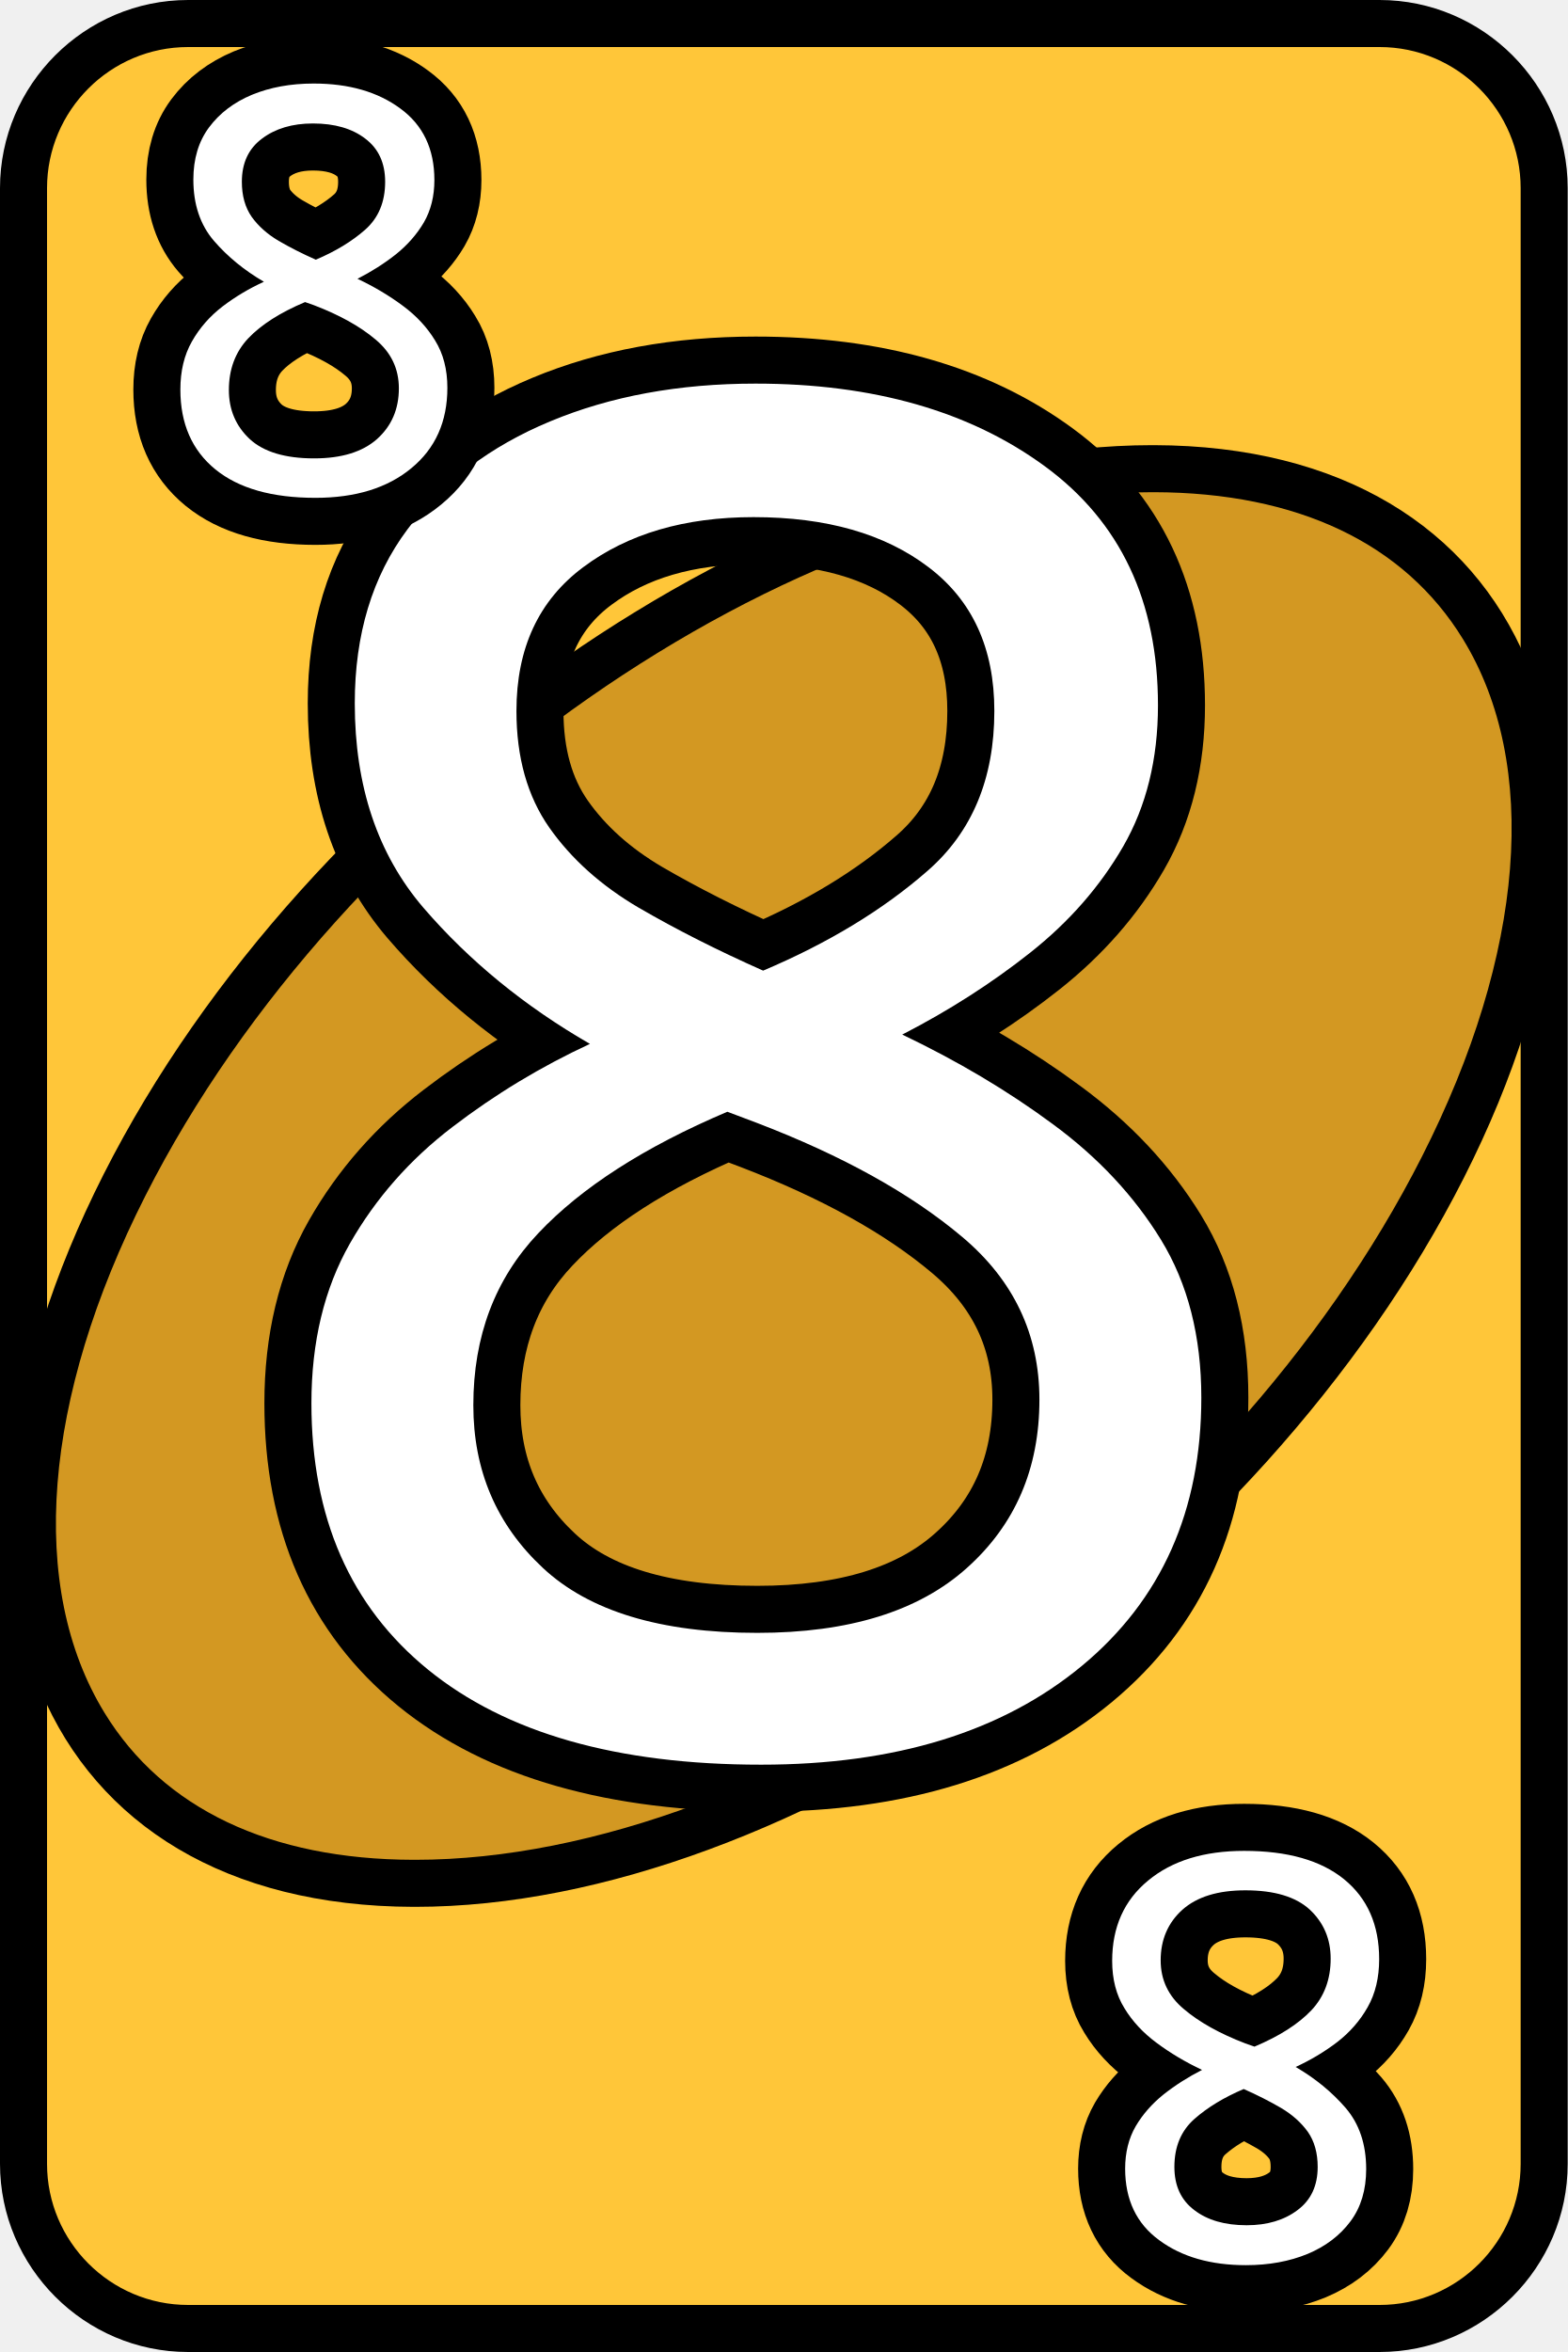
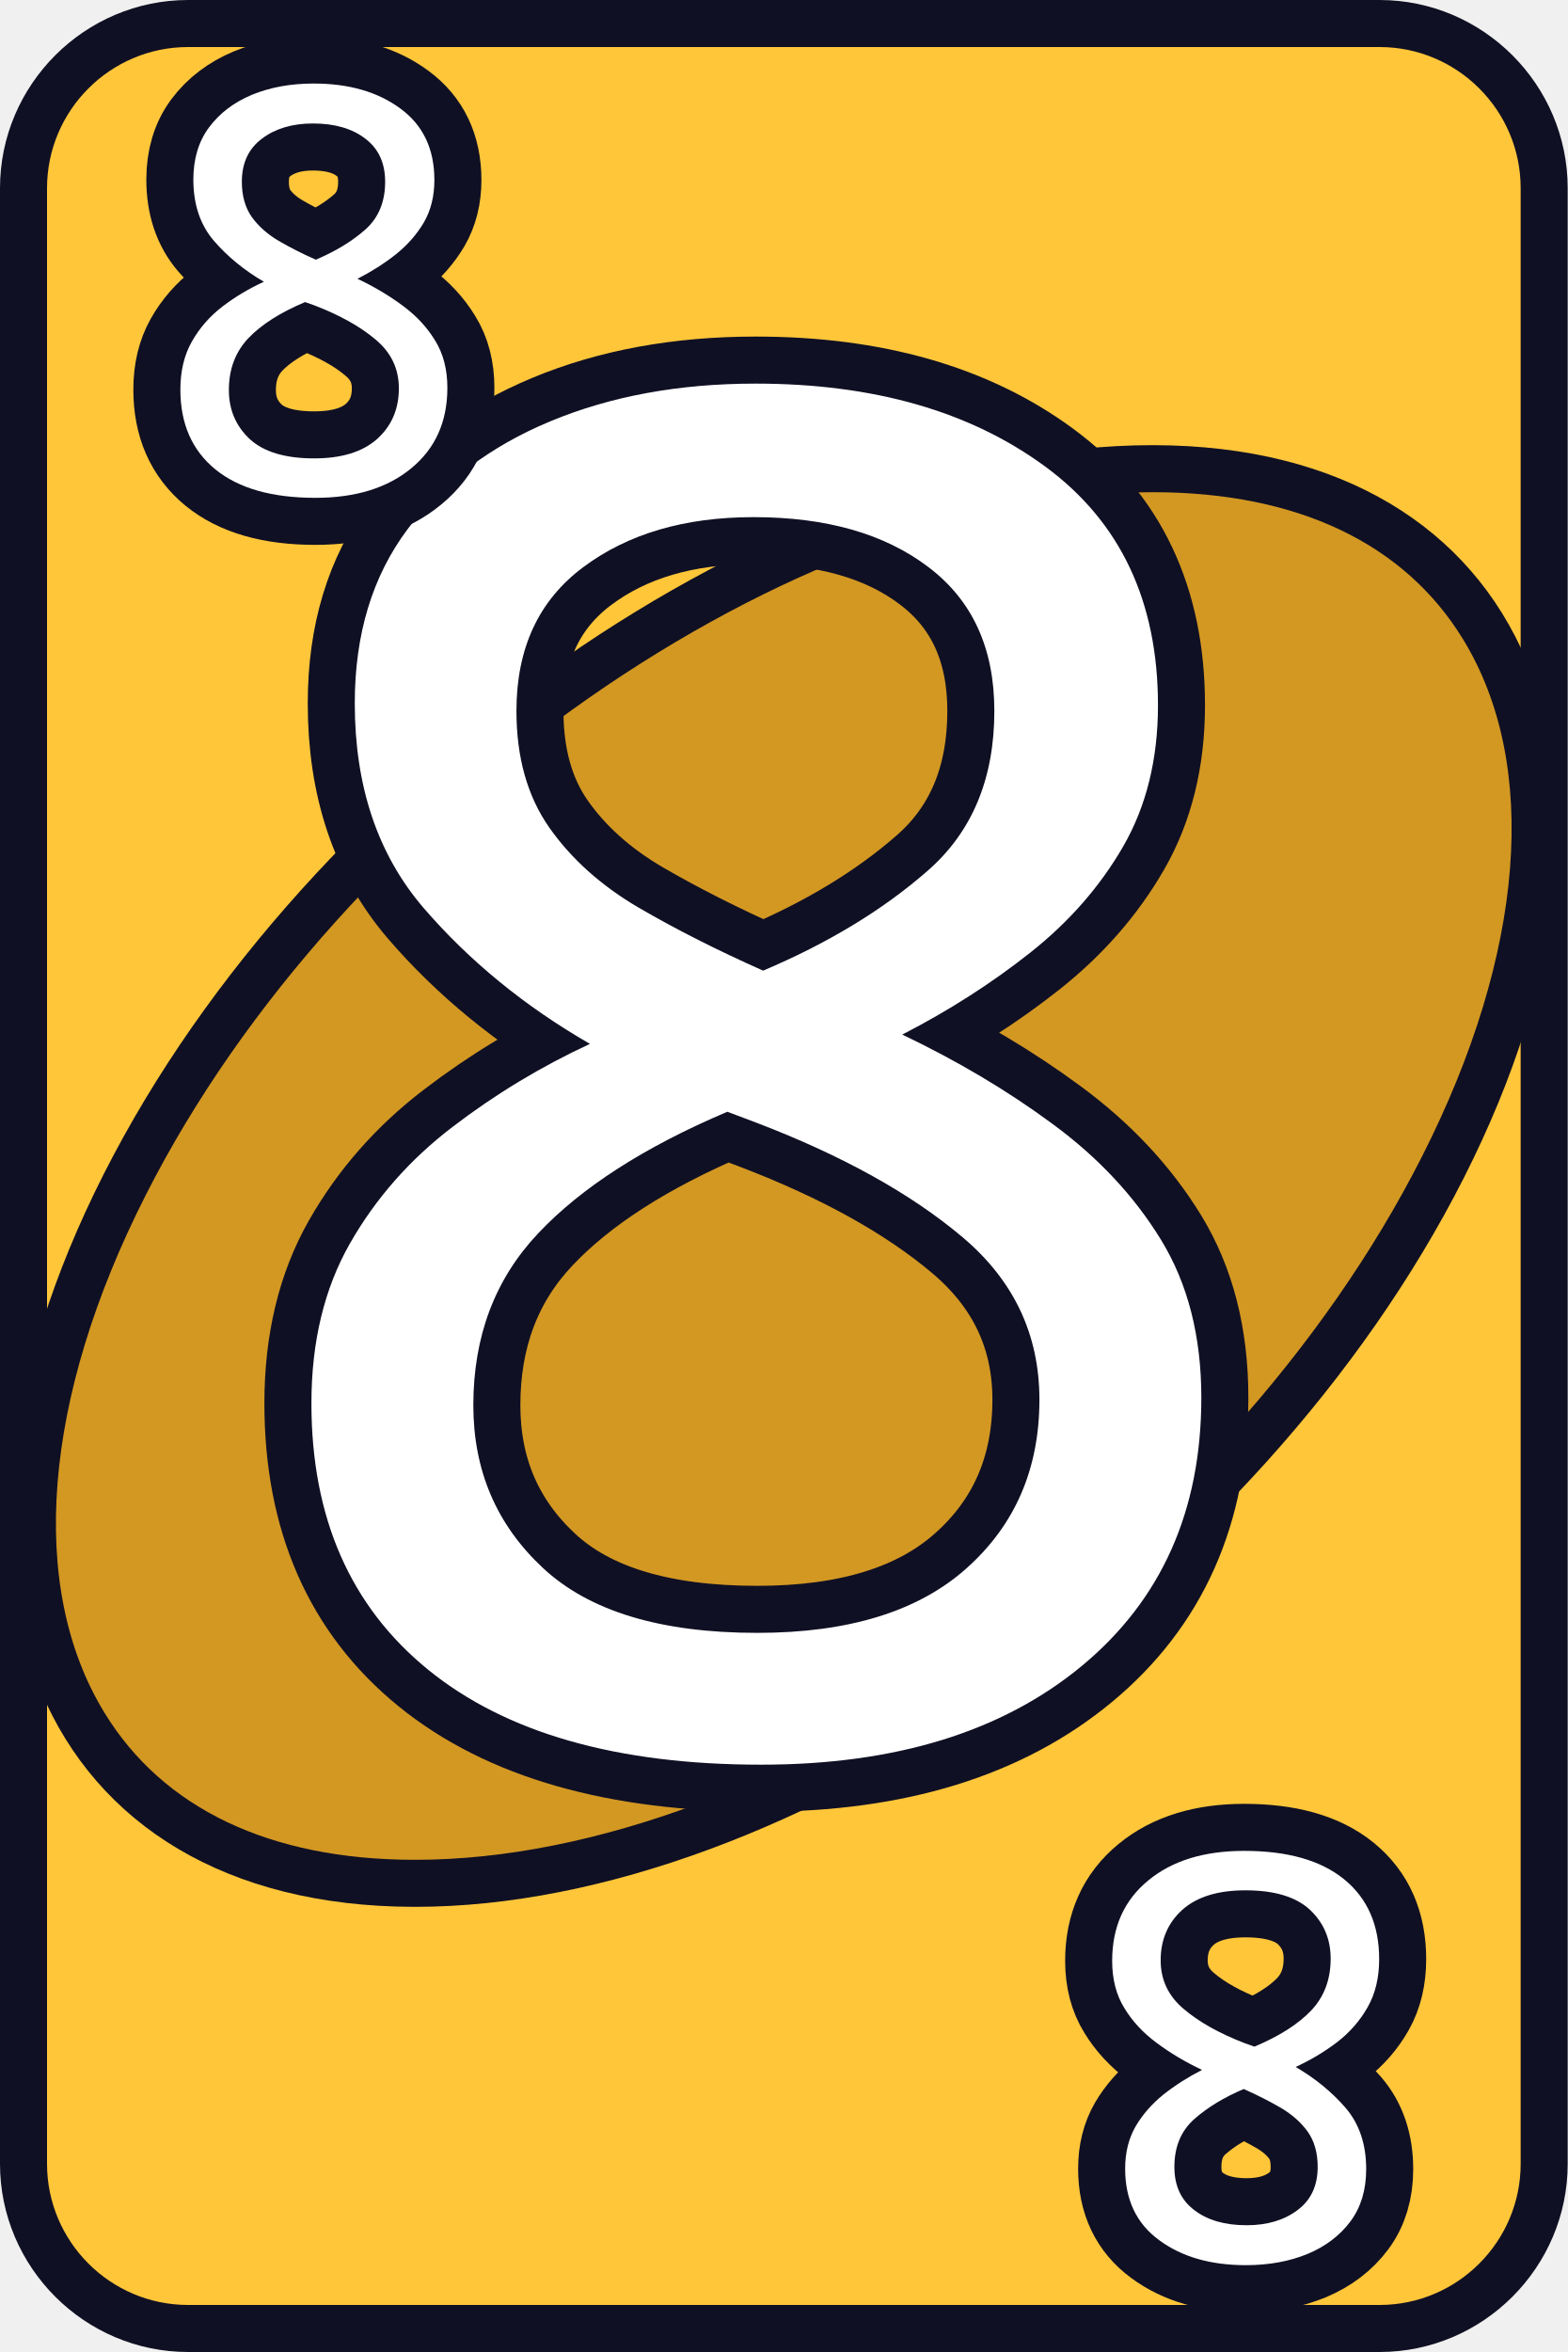
<svg xmlns="http://www.w3.org/2000/svg" viewBox="0 0 100 150">
  <defs>
    <style>
      .cls-1, .cls-2 {
        font-size: 36px;
      }

      .cls-1, .cls-2, .cls-3, .cls-4 {
        font-family: CooperBlack, 'Cooper Black';
      }

      .cls-1, .cls-3 {
        fill: none;
-         stroke: #000;
+         stroke: #101024;
        stroke-width: 6px;
      }

      .cls-5 {
        fill: #d39822;
      }

      .cls-2, .cls-4 {
        fill: #fff;
      }

      .cls-6 {
        fill: #ffc639;
      }

      .cls-3, .cls-4 {
        font-size: 120px;
+       }
+ 
+       path {
+         fill: #101024;
      }
    </style>
  </defs>
  <g id="Calque_3" data-name="Calque 3">
    <g>
      <rect class="cls-6" x="1.5" y="1.5" width="97" height="147" rx="10.5" ry="10.5" />
      <path d="M88,3c4.96,0,9,4.04,9,9v126c0,4.96-4.04,9-9,9H12c-4.96,0-9-4.04-9-9V12C3,7.04,7.04,3,12,3h76M88,0H12C5.4,0,0,5.4,0,12v126c0,6.6,5.4,12,12,12h76c6.6,0,12-5.4,12-12V12c0-6.6-5.4-12-12-12h0Z" />
    </g>
  </g>
  <g id="Calque_1" data-name="Calque 1">
    <g>
      <path class="cls-5" d="M26.39,120.11c-9.7-.02-16.96-3.51-20.99-10.09-5.19-8.46-4.26-21.02,2.55-34.45,12.76-25.19,42.18-45.68,65.57-45.68h.1c9.7.02,16.96,3.51,20.99,10.09,5.19,8.46,4.26,21.02-2.55,34.45-12.76,25.19-42.18,45.68-65.57,45.68h-.1Z" />
      <path d="M73.51,31.39h0,.1c9.15.02,15.97,3.26,19.71,9.37,4.91,8.01,3.96,20.04-2.61,32.99-12.53,24.73-41.35,44.86-64.23,44.86h-.1c-9.15-.02-15.97-3.26-19.71-9.37-4.91-8.01-3.96-20.04,2.61-32.99,12.53-24.73,41.35-44.86,64.23-44.86M73.51,28.39c-23.95,0-53.88,20.8-66.9,46.5-13.04,25.74-4.19,46.66,19.77,46.72.04,0,.07,0,.1,0,23.95,0,53.88-20.8,66.9-46.5,13.04-25.74,4.19-46.66-19.77-46.72-.04,0-.07,0-.1,0h0Z" />
    </g>
  </g>
  <g id="Calque_2" data-name="Calque 2">
    <g>
      <text class="cls-3" transform="translate(13.99 111.34)">
        <tspan x="0" y="0">8</tspan>
      </text>
      <text class="cls-4" transform="translate(13.99 111.34)">
        <tspan x="0" y="0">8</tspan>
      </text>
    </g>
    <g>
      <text class="cls-1" transform="translate(9.74 31.39)">
        <tspan x="0" y="0">8</tspan>
      </text>
      <text class="cls-2" transform="translate(9.74 31.39)">
        <tspan x="0" y="0">8</tspan>
      </text>
    </g>
    <g>
      <text class="cls-1" transform="translate(89.74 118.4) rotate(-180)">
        <tspan x="0" y="0">8</tspan>
      </text>
      <text class="cls-2" transform="translate(89.74 118.4) rotate(-180)">
        <tspan x="0" y="0">8</tspan>
      </text>
    </g>
  </g>
</svg>
